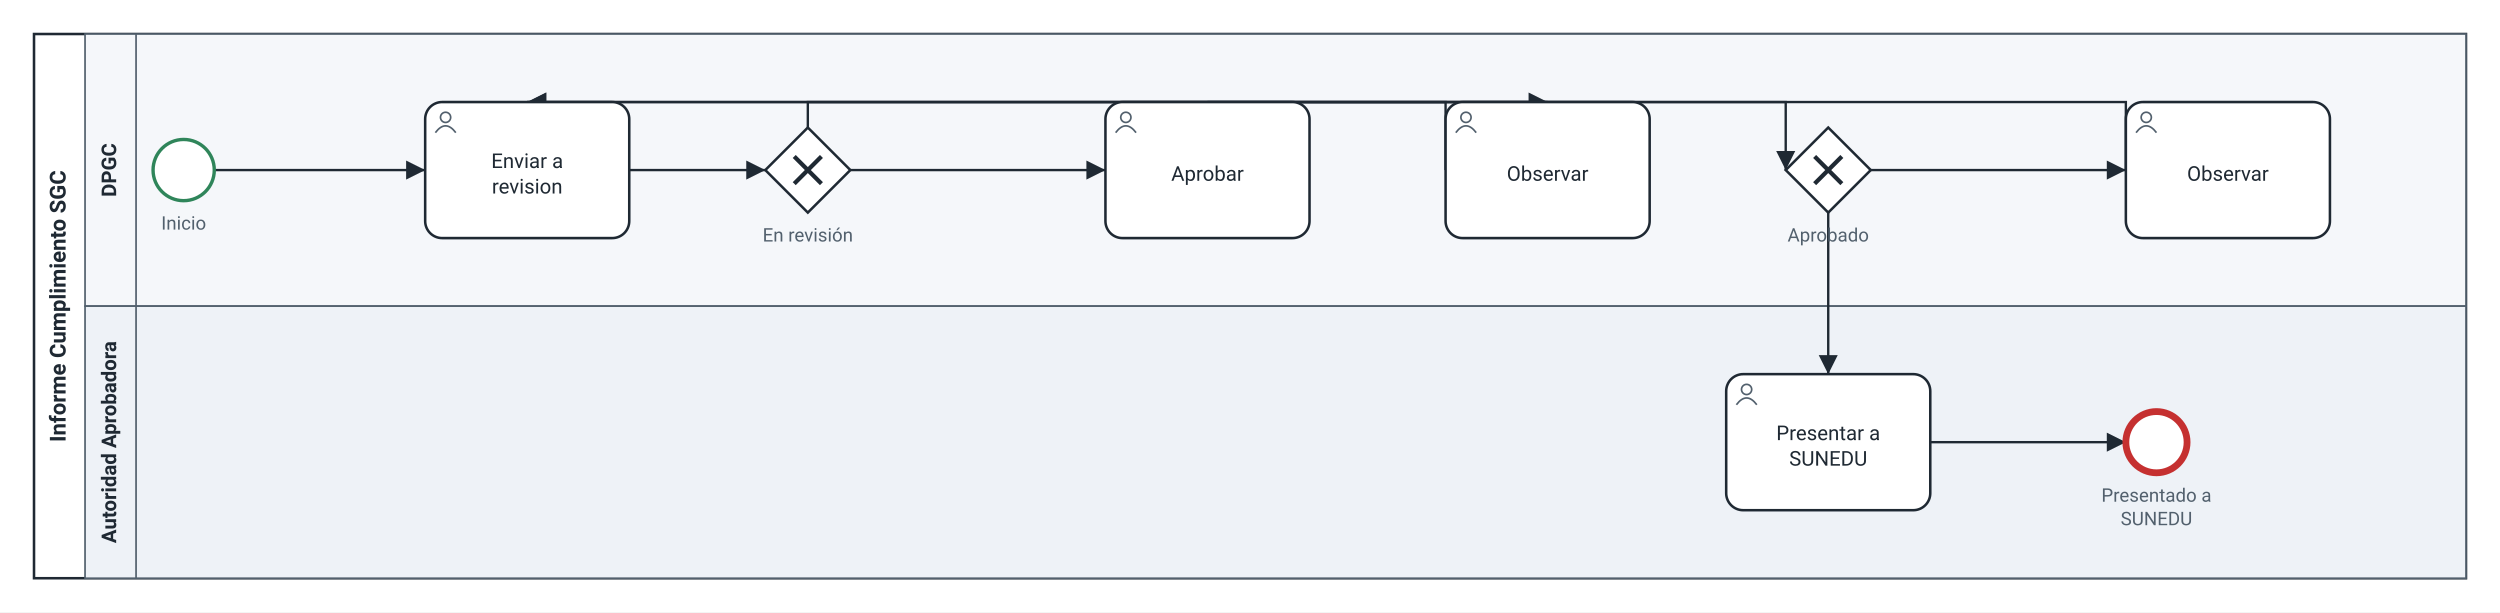
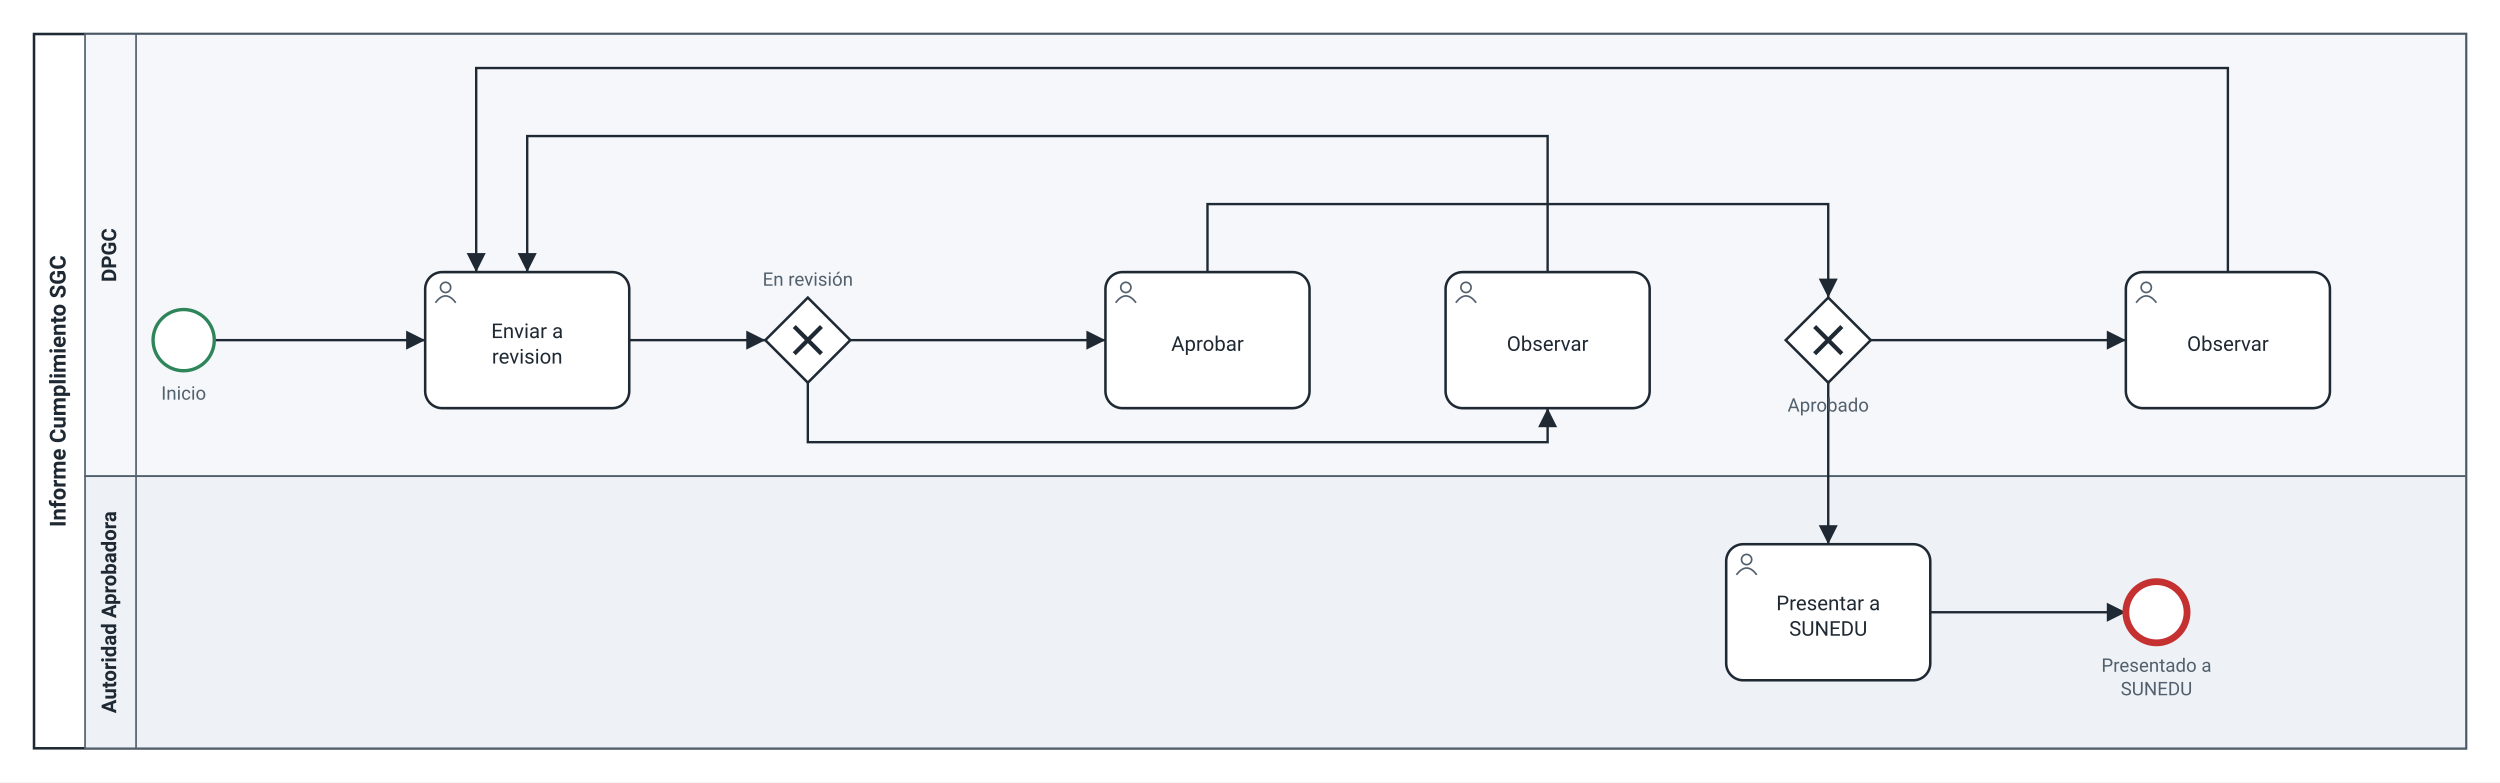
- <svg xmlns="http://www.w3.org/2000/svg" viewBox="180.0 60.0 1470.0 360.0" width="1470" height="360" role="img" font-family="system-ui, -apple-system, Segoe UI, Roboto, sans-serif">
-   <rect x="180.0" y="60.0" width="1470.0" height="360.0" fill="#ffffff" />
+ <svg xmlns="http://www.w3.org/2000/svg" viewBox="180.0 60.0 1470.0 460.0" width="1470" height="460" role="img" font-family="system-ui, -apple-system, Segoe UI, Roboto, sans-serif">
+   <rect x="180.0" y="60.0" width="1470.0" height="460.0" fill="#ffffff" />
  <defs>
    <marker id="flecha" viewBox="0 0 10 10" refX="10" refY="5" markerWidth="8" markerHeight="8" orient="auto-start-reverse">
      <path d="M0,0 L10,5 L0,10 z" fill="#1f2933" />
    </marker>
    <marker id="msg" viewBox="0 0 10 10" refX="10" refY="5" markerWidth="8" markerHeight="8" orient="auto-start-reverse">
      <path d="M0,0 L10,5 L0,10 z" fill="#ffffff" stroke="#1f2933" />
    </marker>
  </defs>
-   <rect x="200.0" y="80.0" width="1430.0" height="320.0" fill="#ffffff" stroke="#1f2933" stroke-width="1.5" />
-   <text transform="translate(215.0 240.0) rotate(-90)" font-size="13" text-anchor="middle" dominant-baseline="middle" fill="#1f2933" font-weight="600">Informe Cumplimiento SGC</text>
-   <rect x="230.0" y="80.0" width="1400.0" height="160.0" fill="#f5f7fa" stroke="#52606d" stroke-width="1" />
-   <line x1="260.0" y1="80.0" x2="260.0" y2="240.0" stroke="#52606d" stroke-width="1" />
-   <g transform="translate(245.0 160.0) rotate(-90)">
+   <rect x="200.0" y="80.0" width="1430.0" height="420.0" fill="#ffffff" stroke="#1f2933" stroke-width="1.5" />
+   <text transform="translate(215.0 290.0) rotate(-90)" font-size="13" text-anchor="middle" dominant-baseline="middle" fill="#1f2933" font-weight="600">Informe Cumplimiento SGC</text>
+   <rect x="230.0" y="80.0" width="1400.0" height="260.0" fill="#f5f7fa" stroke="#52606d" stroke-width="1" />
+   <line x1="260.0" y1="80.0" x2="260.0" y2="340.0" stroke="#52606d" stroke-width="1" />
+   <g transform="translate(245.0 210.0) rotate(-90)">
    <text x="0.0" y="0.0" font-size="12" text-anchor="middle" dominant-baseline="middle" fill="#1f2933" font-weight="600">DPGC</text>
  </g>
-   <rect x="230.0" y="240.0" width="1400.0" height="160.0" fill="#eef2f7" stroke="#52606d" stroke-width="1" />
-   <line x1="260.0" y1="240.0" x2="260.0" y2="400.0" stroke="#52606d" stroke-width="1" />
-   <g transform="translate(245.0 320.0) rotate(-90)">
+   <rect x="230.0" y="340.0" width="1400.0" height="160.0" fill="#eef2f7" stroke="#52606d" stroke-width="1" />
+   <line x1="260.0" y1="340.0" x2="260.0" y2="500.0" stroke="#52606d" stroke-width="1" />
+   <g transform="translate(245.0 420.0) rotate(-90)">
    <text x="0.0" y="0.0" font-size="12" text-anchor="middle" dominant-baseline="middle" fill="#1f2933" font-weight="600">Autoridad Aprobadora</text>
  </g>
-   <path d="M306.0,160.0 L430.0,160.0" fill="none" stroke="#1f2933" stroke-width="1.4" marker-end="url(#flecha)" />
-   <path d="M550.0,160.0 L630.0,160.0" fill="none" stroke="#1f2933" stroke-width="1.4" marker-end="url(#flecha)" />
-   <path d="M680.0,160.0 L830.0,160.0" fill="none" stroke="#1f2933" stroke-width="1.4" marker-end="url(#flecha)" />
-   <path d="M890.0,120.0 L1230.0,120.0 L1230.0,160.0" fill="none" stroke="#1f2933" stroke-width="1.4" marker-end="url(#flecha)" />
-   <path d="M655.0,135.0 L655.0,120.0 L1090.0,120.0" fill="none" stroke="#1f2933" stroke-width="1.4" marker-end="url(#flecha)" />
-   <path d="M1030.0,160.0 L1030.0,120.0 L490.0,120.0" fill="none" stroke="#1f2933" stroke-width="1.4" marker-end="url(#flecha)" />
-   <path d="M1280.0,160.0 L1430.0,160.0" fill="none" stroke="#1f2933" stroke-width="1.4" marker-end="url(#flecha)" />
-   <path d="M1430.0,160.0 L1430.0,120.0 L490.0,120.0" fill="none" stroke="#1f2933" stroke-width="1.4" marker-end="url(#flecha)" />
-   <path d="M1255.0,185.0 L1255.0,280.0" fill="none" stroke="#1f2933" stroke-width="1.4" marker-end="url(#flecha)" />
-   <path d="M1315.0,320.0 L1430.0,320.0" fill="none" stroke="#1f2933" stroke-width="1.4" marker-end="url(#flecha)" />
-   <rect x="430.0" y="120.0" width="120.0" height="80.0" rx="10" fill="#ffffff" stroke="#1f2933" stroke-width="1.5" />
-   <g transform="translate(436.0 125.0)" fill="none" stroke="#52606d" stroke-width="1">
+   <path d="M306.0,260.0 L430.0,260.0" fill="none" stroke="#1f2933" stroke-width="1.4" marker-end="url(#flecha)" />
+   <path d="M550.0,260.0 L630.0,260.0" fill="none" stroke="#1f2933" stroke-width="1.4" marker-end="url(#flecha)" />
+   <path d="M680.0,260.0 L830.0,260.0" fill="none" stroke="#1f2933" stroke-width="1.4" marker-end="url(#flecha)" />
+   <path d="M890.0,220.0 L890.0,180.0 L1255.0,180.0 L1255.0,235.0" fill="none" stroke="#1f2933" stroke-width="1.4" marker-end="url(#flecha)" />
+   <path d="M655.0,285.0 L655.0,320.0 L1090.0,320.0 L1090.0,300.0" fill="none" stroke="#1f2933" stroke-width="1.4" marker-end="url(#flecha)" />
+   <path d="M1090.0,220.0 L1090.0,140.0 L490.0,140.0 L490.0,220.0" fill="none" stroke="#1f2933" stroke-width="1.4" marker-end="url(#flecha)" />
+   <path d="M1280.0,260.0 L1430.0,260.0" fill="none" stroke="#1f2933" stroke-width="1.4" marker-end="url(#flecha)" />
+   <path d="M1490.0,220.0 L1490.0,100.0 L460.0,100.0 L460.0,220.0" fill="none" stroke="#1f2933" stroke-width="1.4" marker-end="url(#flecha)" />
+   <path d="M1255.0,285.0 L1255.0,380.0" fill="none" stroke="#1f2933" stroke-width="1.4" marker-end="url(#flecha)" />
+   <path d="M1315.0,420.0 L1430.0,420.0" fill="none" stroke="#1f2933" stroke-width="1.4" marker-end="url(#flecha)" />
+   <rect x="430.0" y="220.0" width="120.0" height="80.0" rx="10" fill="#ffffff" stroke="#1f2933" stroke-width="1.5" />
+   <g transform="translate(436.0 225.0)" fill="none" stroke="#52606d" stroke-width="1">
    <circle cx="6" cy="4" r="3" />
    <path d="M0 13 q6 -8 12 0" />
  </g>
-   <text x="490.0" y="155.5" font-size="12" text-anchor="middle" dominant-baseline="middle" fill="#1f2933" font-weight="normal">Enviar a</text>
-   <text x="490.0" y="170.5" font-size="12" text-anchor="middle" dominant-baseline="middle" fill="#1f2933" font-weight="normal">revision</text>
-   <rect x="830.0" y="120.0" width="120.0" height="80.0" rx="10" fill="#ffffff" stroke="#1f2933" stroke-width="1.5" />
-   <g transform="translate(836.0 125.0)" fill="none" stroke="#52606d" stroke-width="1">
+   <text x="490.0" y="255.5" font-size="12" text-anchor="middle" dominant-baseline="middle" fill="#1f2933" font-weight="normal">Enviar a</text>
+   <text x="490.0" y="270.5" font-size="12" text-anchor="middle" dominant-baseline="middle" fill="#1f2933" font-weight="normal">revision</text>
+   <rect x="830.0" y="220.0" width="120.0" height="80.0" rx="10" fill="#ffffff" stroke="#1f2933" stroke-width="1.5" />
+   <g transform="translate(836.0 225.0)" fill="none" stroke="#52606d" stroke-width="1">
    <circle cx="6" cy="4" r="3" />
    <path d="M0 13 q6 -8 12 0" />
  </g>
-   <text x="890.0" y="163.0" font-size="12" text-anchor="middle" dominant-baseline="middle" fill="#1f2933" font-weight="normal">Aprobar</text>
-   <rect x="1030.0" y="120.0" width="120.0" height="80.0" rx="10" fill="#ffffff" stroke="#1f2933" stroke-width="1.5" />
-   <g transform="translate(1036.0 125.0)" fill="none" stroke="#52606d" stroke-width="1">
+   <text x="890.0" y="263.0" font-size="12" text-anchor="middle" dominant-baseline="middle" fill="#1f2933" font-weight="normal">Aprobar</text>
+   <rect x="1030.0" y="220.0" width="120.0" height="80.0" rx="10" fill="#ffffff" stroke="#1f2933" stroke-width="1.5" />
+   <g transform="translate(1036.0 225.0)" fill="none" stroke="#52606d" stroke-width="1">
    <circle cx="6" cy="4" r="3" />
    <path d="M0 13 q6 -8 12 0" />
  </g>
-   <text x="1090.0" y="163.0" font-size="12" text-anchor="middle" dominant-baseline="middle" fill="#1f2933" font-weight="normal">Observar</text>
-   <rect x="1430.0" y="120.0" width="120.0" height="80.0" rx="10" fill="#ffffff" stroke="#1f2933" stroke-width="1.5" />
-   <g transform="translate(1436.0 125.0)" fill="none" stroke="#52606d" stroke-width="1">
+   <text x="1090.0" y="263.0" font-size="12" text-anchor="middle" dominant-baseline="middle" fill="#1f2933" font-weight="normal">Observar</text>
+   <rect x="1430.0" y="220.0" width="120.0" height="80.0" rx="10" fill="#ffffff" stroke="#1f2933" stroke-width="1.5" />
+   <g transform="translate(1436.0 225.0)" fill="none" stroke="#52606d" stroke-width="1">
    <circle cx="6" cy="4" r="3" />
    <path d="M0 13 q6 -8 12 0" />
  </g>
-   <text x="1490.0" y="163.0" font-size="12" text-anchor="middle" dominant-baseline="middle" fill="#1f2933" font-weight="normal">Observar</text>
-   <rect x="1195.0" y="280.0" width="120.0" height="80.0" rx="10" fill="#ffffff" stroke="#1f2933" stroke-width="1.5" />
-   <g transform="translate(1201.0 285.0)" fill="none" stroke="#52606d" stroke-width="1">
+   <text x="1490.0" y="263.0" font-size="12" text-anchor="middle" dominant-baseline="middle" fill="#1f2933" font-weight="normal">Observar</text>
+   <rect x="1195.0" y="380.0" width="120.0" height="80.0" rx="10" fill="#ffffff" stroke="#1f2933" stroke-width="1.5" />
+   <g transform="translate(1201.0 385.0)" fill="none" stroke="#52606d" stroke-width="1">
    <circle cx="6" cy="4" r="3" />
    <path d="M0 13 q6 -8 12 0" />
  </g>
-   <text x="1255.0" y="315.5" font-size="12" text-anchor="middle" dominant-baseline="middle" fill="#1f2933" font-weight="normal">Presentar a</text>
-   <text x="1255.0" y="330.5" font-size="12" text-anchor="middle" dominant-baseline="middle" fill="#1f2933" font-weight="normal">SUNEDU</text>
-   <polygon points="655.0,135.0 680.0,160.0 655.0,185.0 630.0,160.0" fill="#ffffff" stroke="#1f2933" stroke-width="1.5" />
-   <path d="M647.0,152.0 L663.0,168.0 M663.0,152.0 L647.0,168.0" stroke="#1f2933" stroke-width="2.5" />
-   <text x="655.0" y="199.0" font-size="11" text-anchor="middle" dominant-baseline="middle" fill="#52606d" font-weight="normal">En revisión</text>
-   <polygon points="1255.0,135.0 1280.0,160.0 1255.0,185.0 1230.0,160.0" fill="#ffffff" stroke="#1f2933" stroke-width="1.5" />
-   <path d="M1247.0,152.0 L1263.0,168.0 M1263.0,152.0 L1247.0,168.0" stroke="#1f2933" stroke-width="2.5" />
-   <text x="1255.0" y="199.0" font-size="11" text-anchor="middle" dominant-baseline="middle" fill="#52606d" font-weight="normal">Aprobado</text>
-   <circle cx="1448.0" cy="320.0" r="18.0" fill="#ffffff" stroke="#c53030" stroke-width="4" />
-   <text x="1448.0" y="352.0" font-size="11" text-anchor="middle" dominant-baseline="middle" fill="#52606d" font-weight="normal">Presentado a</text>
-   <text x="1448.0" y="365.8" font-size="11" text-anchor="middle" dominant-baseline="middle" fill="#52606d" font-weight="normal">SUNEDU</text>
-   <circle cx="288.0" cy="160.0" r="18.0" fill="#ffffff" stroke="#2f855a" stroke-width="2" />
-   <text x="288.0" y="192.0" font-size="11" text-anchor="middle" dominant-baseline="middle" fill="#52606d" font-weight="normal">Inicio</text>
+   <text x="1255.0" y="415.5" font-size="12" text-anchor="middle" dominant-baseline="middle" fill="#1f2933" font-weight="normal">Presentar a</text>
+   <text x="1255.0" y="430.5" font-size="12" text-anchor="middle" dominant-baseline="middle" fill="#1f2933" font-weight="normal">SUNEDU</text>
+   <polygon points="655.0,235.0 680.0,260.0 655.0,285.0 630.0,260.0" fill="#ffffff" stroke="#1f2933" stroke-width="1.5" />
+   <path d="M647.0,252.0 L663.0,268.0 M663.0,252.0 L647.0,268.0" stroke="#1f2933" stroke-width="2.5" />
+   <text x="655.0" y="225.0" font-size="11" text-anchor="middle" dominant-baseline="middle" fill="#52606d" font-weight="normal">En revisión</text>
+   <polygon points="1255.0,235.0 1280.0,260.0 1255.0,285.0 1230.0,260.0" fill="#ffffff" stroke="#1f2933" stroke-width="1.5" />
+   <path d="M1247.0,252.0 L1263.0,268.0 M1263.0,252.0 L1247.0,268.0" stroke="#1f2933" stroke-width="2.5" />
+   <text x="1255.0" y="299.0" font-size="11" text-anchor="middle" dominant-baseline="middle" fill="#52606d" font-weight="normal">Aprobado</text>
+   <circle cx="1448.0" cy="420.0" r="18.0" fill="#ffffff" stroke="#c53030" stroke-width="4" />
+   <text x="1448.0" y="452.0" font-size="11" text-anchor="middle" dominant-baseline="middle" fill="#52606d" font-weight="normal">Presentado a</text>
+   <text x="1448.0" y="465.8" font-size="11" text-anchor="middle" dominant-baseline="middle" fill="#52606d" font-weight="normal">SUNEDU</text>
+   <circle cx="288.0" cy="260.0" r="18.0" fill="#ffffff" stroke="#2f855a" stroke-width="2" />
+   <text x="288.0" y="292.0" font-size="11" text-anchor="middle" dominant-baseline="middle" fill="#52606d" font-weight="normal">Inicio</text>
</svg>
